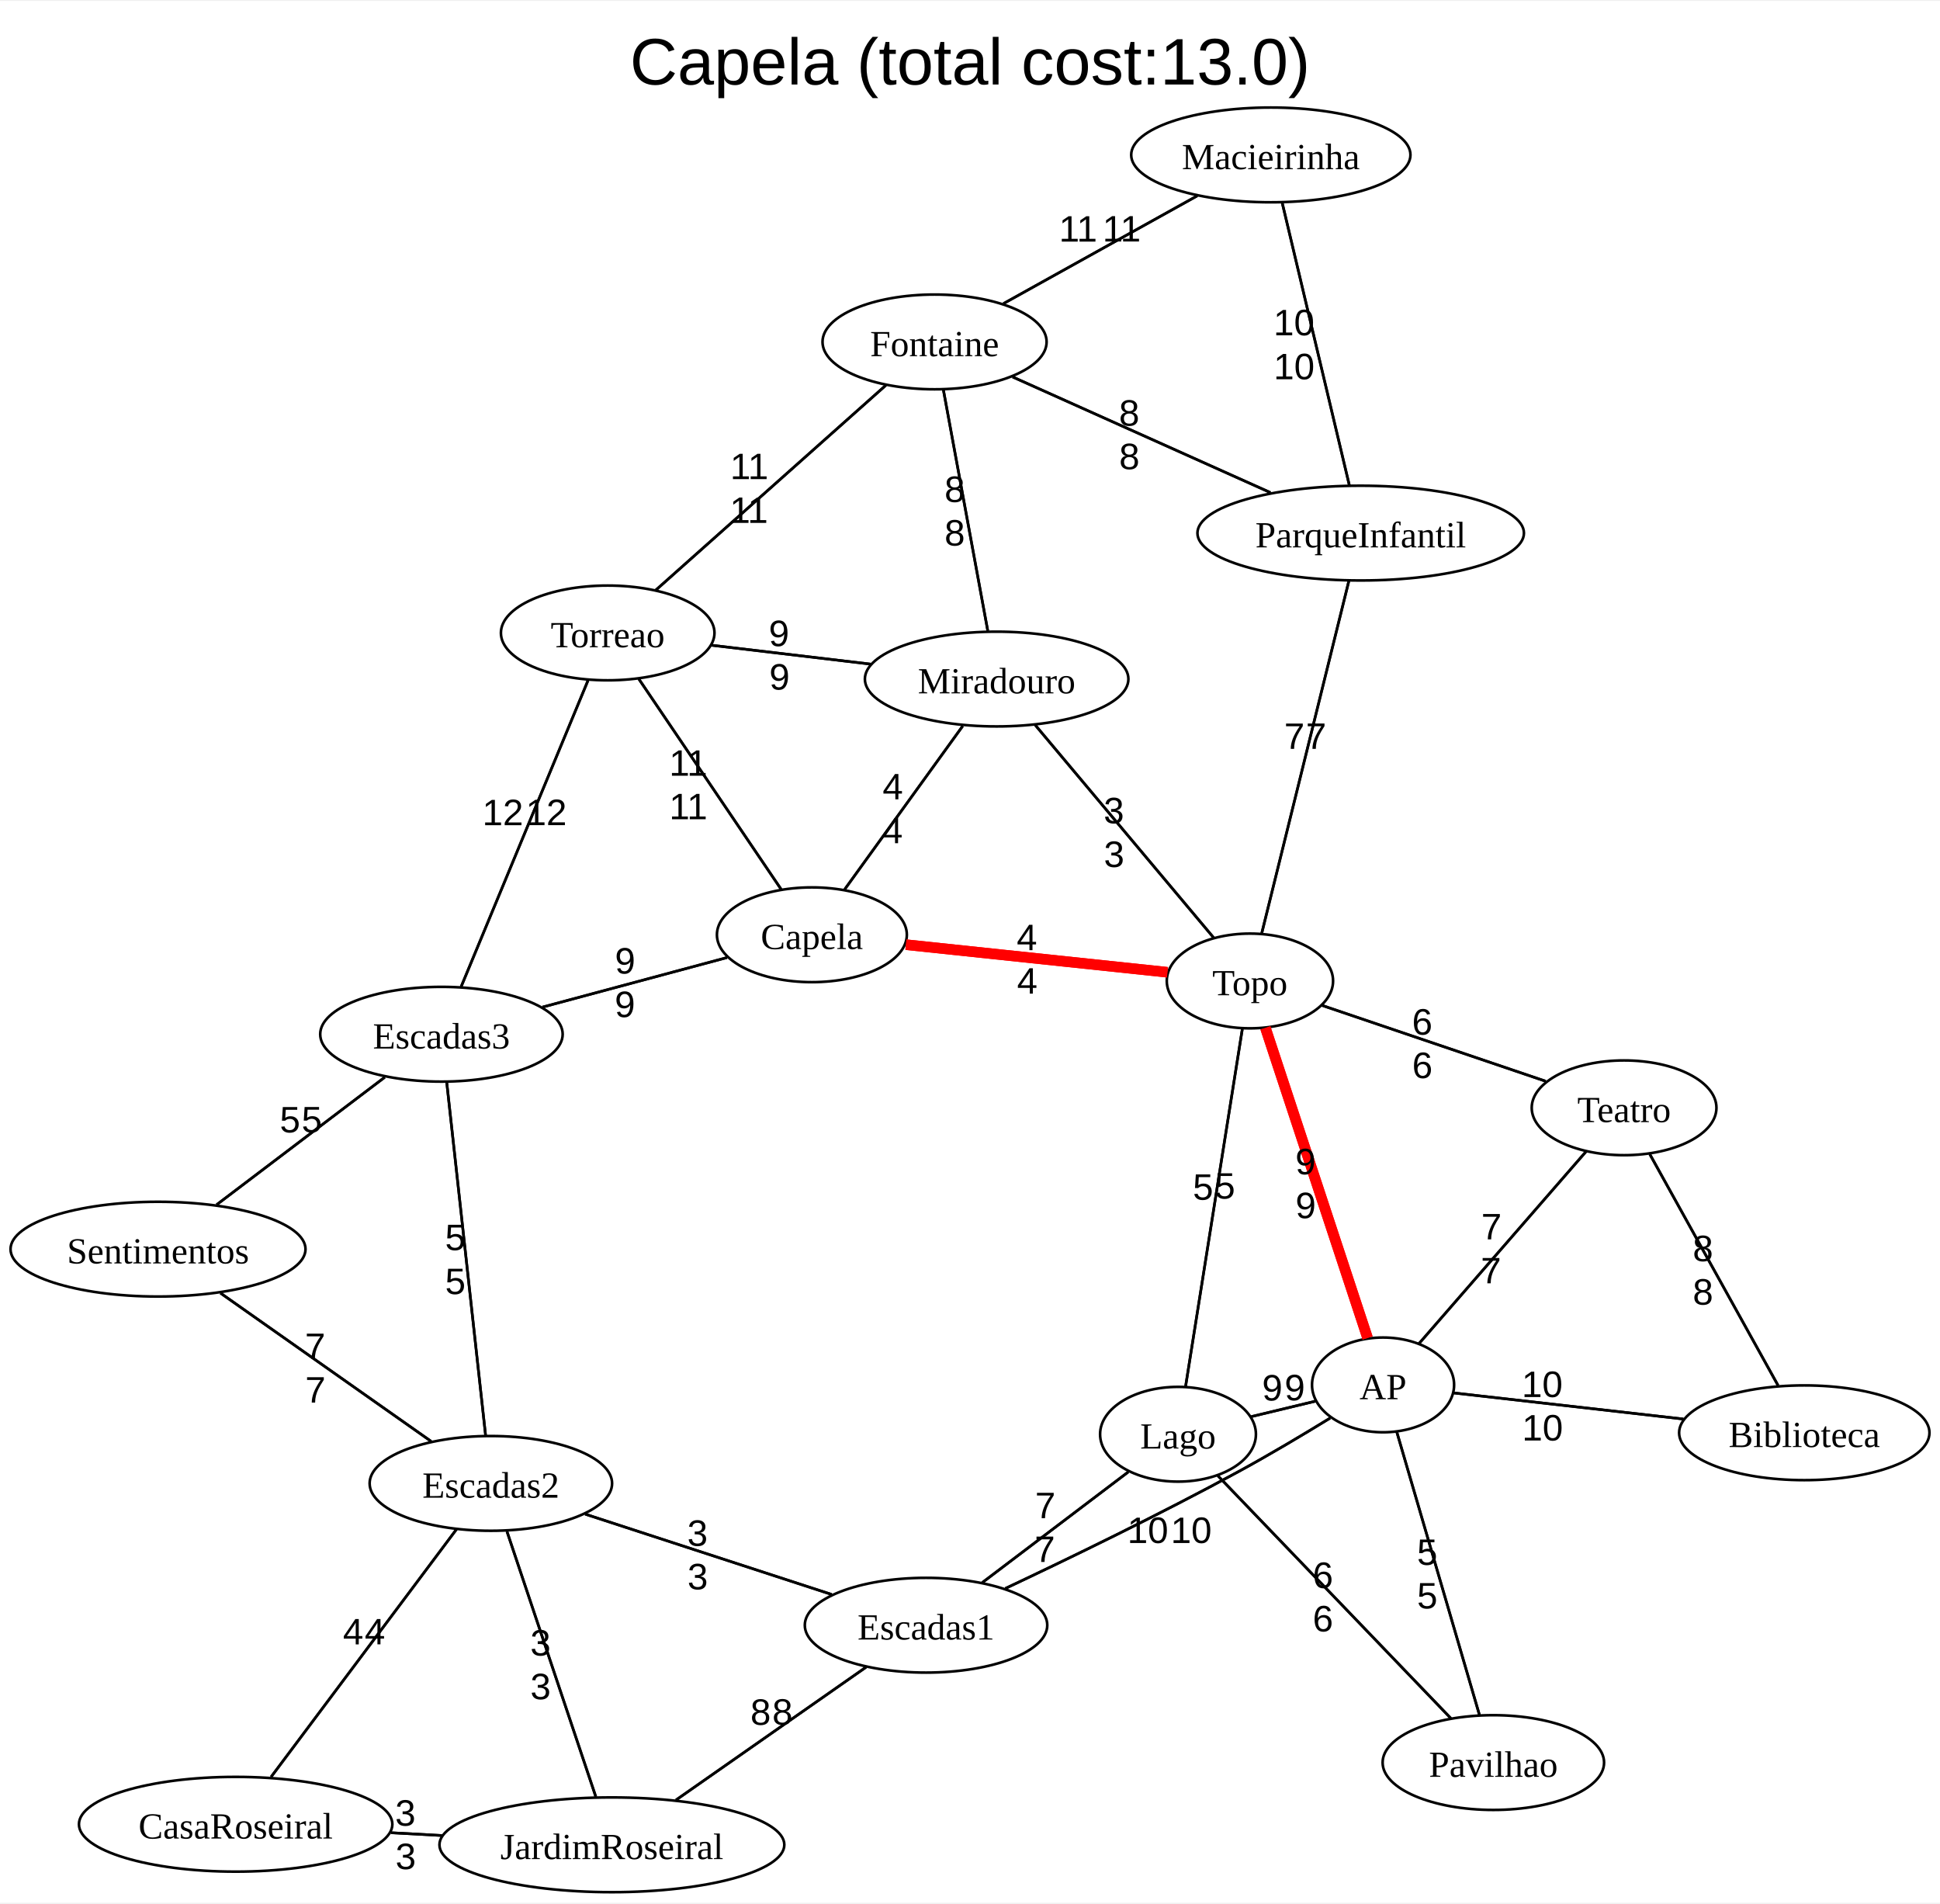
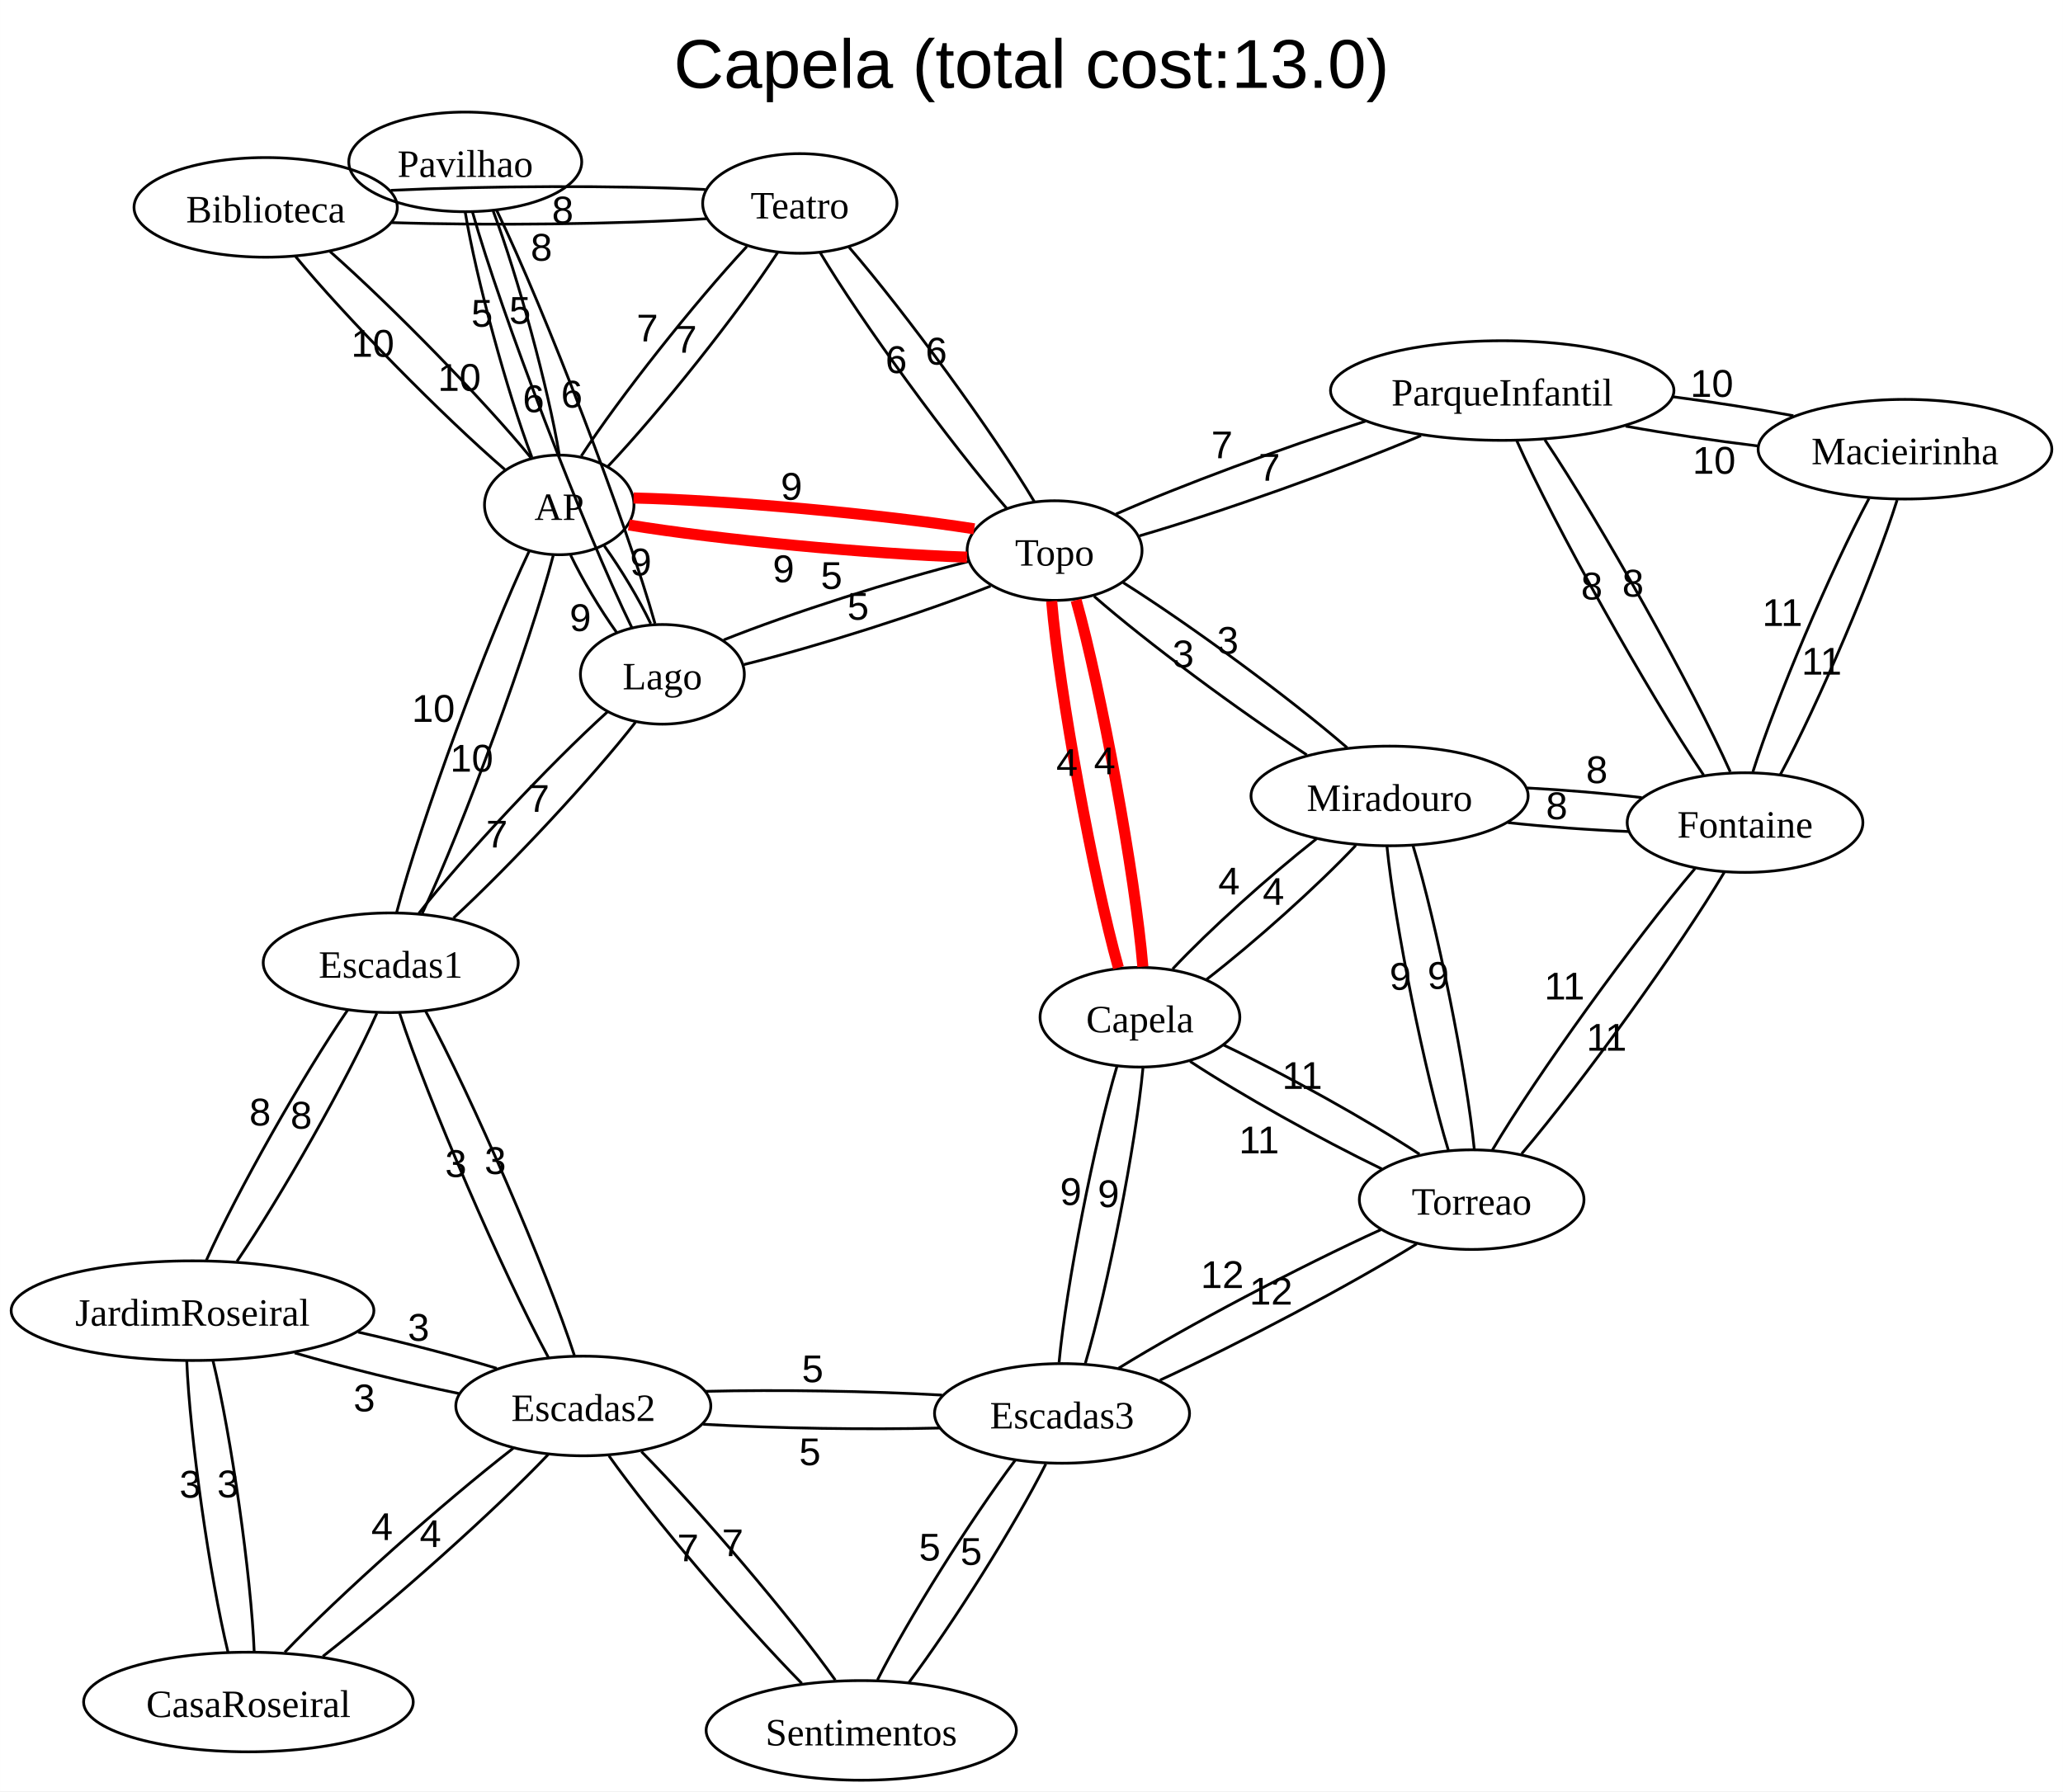
- <svg xmlns="http://www.w3.org/2000/svg" width="737pt" height="723pt" viewBox="0.00 0.00 737.21 722.51">
-   <g id="graph0" class="graph" transform="scale(1 1) rotate(0) translate(4 718.51)">
-     <polygon fill="white" stroke="none" points="-4,4 -4,-718.51 733.21,-718.51 733.21,4 -4,4" />
-     <text text-anchor="middle" x="364.61" y="-686.76" font-family="Arial" font-size="25.00">Capela (total cost:13.0)</text>
+ <svg xmlns="http://www.w3.org/2000/svg" width="745pt" height="647pt" viewBox="0.00 0.00 745.30 647.31">
+   <g id="graph0" class="graph" transform="scale(1 1) rotate(0) translate(4 643.31)">
+     <polygon fill="white" stroke="none" points="-4,4 -4,-643.31 741.3,-643.31 741.3,4 -4,4" />
+     <text text-anchor="middle" x="368.65" y="-611.56" font-family="Arial" font-size="25.00">Capela (total cost:13.0)</text>
    <g id="node1" class="node">
-       <ellipse fill="none" stroke="black" cx="513.07" cy="-516.33" rx="62.04" ry="18" />
-       <text text-anchor="middle" x="513.07" y="-510.91" font-family="Times New Roman,serif" font-size="14.00">ParqueInfantil</text>
+       <ellipse fill="none" stroke="black" cx="198.02" cy="-460.85" rx="27" ry="18" />
+       <text text-anchor="middle" x="198.02" y="-455.42" font-family="Times New Roman,serif" font-size="14.00">AP</text>
    </g>
    <g id="node2" class="node">
-       <ellipse fill="none" stroke="black" cx="478.92" cy="-660.01" rx="53.06" ry="18" />
-       <text text-anchor="middle" x="478.92" y="-654.59" font-family="Times New Roman,serif" font-size="14.00">Macieirinha</text>
+       <ellipse fill="none" stroke="black" cx="164.07" cy="-584.81" rx="42.08" ry="18" />
+       <text text-anchor="middle" x="164.07" y="-579.38" font-family="Times New Roman,serif" font-size="14.00">Pavilhao</text>
    </g>
    <g id="edge1" class="edge">
-       <path fill="none" stroke="black" d="M508.75,-534.53C502.18,-562.17 489.76,-614.41 483.21,-641.96" />
-       <text text-anchor="middle" x="487.72" y="-591.48" font-family="Arial" font-size="14.00">10</text>
+       <path fill="none" stroke="black" d="M188.13,-478.09C179.26,-501.36 168.02,-542.61 164.09,-566.45" />
+       <text text-anchor="middle" x="170.13" y="-525.26" font-family="Arial" font-size="14.00">5</text>
+     </g>
+     <g id="node5" class="node">
+       <ellipse fill="none" stroke="black" cx="235.29" cy="-399.63" rx="29.61" ry="18" />
+       <text text-anchor="middle" x="235.29" y="-394.2" font-family="Times New Roman,serif" font-size="14.00">Lago</text>
+     </g>
+     <g id="edge27" class="edge">
+       <path fill="none" stroke="black" d="M214.31,-446.04C220.4,-437.57 226.77,-426.92 231.08,-417.93" />
+       <text text-anchor="middle" x="227.49" y="-435.38" font-family="Arial" font-size="14.00">9</text>
+     </g>
+     <g id="node6" class="node">
+       <ellipse fill="none" stroke="black" cx="376.99" cy="-444.35" rx="31.6" ry="18" />
+       <text text-anchor="middle" x="376.99" y="-438.92" font-family="Times New Roman,serif" font-size="14.00">Topo</text>
+     </g>
+     <g id="edge19" class="edge">
+       <path fill="none" stroke="red" stroke-width="4" d="M224.88,-463.35C257.96,-462.63 313.93,-457.54 347.96,-452.21" />
+       <text text-anchor="middle" x="281.94" y="-462.71" font-family="Arial" font-size="14.00">9</text>
+     </g>
+     <g id="node8" class="node">
+       <ellipse fill="none" stroke="black" cx="137.14" cy="-295.41" rx="46.07" ry="18" />
+       <text text-anchor="middle" x="137.14" y="-289.99" font-family="Times New Roman,serif" font-size="14.00">Escadas1</text>
+     </g>
+     <g id="edge44" class="edge">
+       <path fill="none" stroke="black" d="M195.86,-442.6C187.51,-410.6 163.41,-344.88 148.51,-313.2" />
+       <text text-anchor="middle" x="166.39" y="-364.48" font-family="Arial" font-size="14.00">10</text>
+     </g>
+     <g id="node17" class="node">
+       <ellipse fill="none" stroke="black" cx="91.96" cy="-568.37" rx="47.57" ry="18" />
+       <text text-anchor="middle" x="91.96" y="-562.94" font-family="Times New Roman,serif" font-size="14.00">Biblioteca</text>
+     </g>
+     <g id="edge26" class="edge">
+       <path fill="none" stroke="black" d="M178.34,-473.66C156.01,-492.89 120.63,-528.86 102.78,-550.6" />
+       <text text-anchor="middle" x="130.63" y="-514.39" font-family="Arial" font-size="14.00">10</text>
+     </g>
+     <g id="node18" class="node">
+       <ellipse fill="none" stroke="black" cx="284.94" cy="-569.79" rx="35.1" ry="18" />
+       <text text-anchor="middle" x="284.94" y="-564.37" font-family="Times New Roman,serif" font-size="14.00">Teatro</text>
+     </g>
+     <g id="edge30" class="edge">
+       <path fill="none" stroke="black" d="M206,-478.53C219.65,-499.57 247.05,-534.16 265.8,-554.23" />
+       <text text-anchor="middle" x="229.86" y="-519.94" font-family="Arial" font-size="14.00">7</text>
+     </g>
+     <g id="edge40" class="edge">
+       <path fill="none" stroke="black" d="M174.16,-567.04C183.02,-543.62 194.15,-502.68 198.02,-479.04" />
+       <text text-anchor="middle" x="183.84" y="-526.32" font-family="Arial" font-size="14.00">5</text>
+     </g>
+     <g id="edge51" class="edge">
+       <path fill="none" stroke="black" d="M175.45,-567.23C192.52,-532.11 222.6,-453.68 232.62,-417.95" />
+       <text text-anchor="middle" x="202.55" y="-496.02" font-family="Arial" font-size="14.00">6</text>
+     </g>
+     <g id="node3" class="node">
+       <ellipse fill="none" stroke="black" cx="684.24" cy="-480.98" rx="53.06" ry="18" />
+       <text text-anchor="middle" x="684.24" y="-475.56" font-family="Times New Roman,serif" font-size="14.00">Macieirinha</text>
    </g>
    <g id="node4" class="node">
-       <ellipse fill="none" stroke="black" cx="351.14" cy="-588.96" rx="42.58" ry="18" />
-       <text text-anchor="middle" x="351.14" y="-583.54" font-family="Times New Roman,serif" font-size="14.00">Fontaine</text>
-     </g>
-     <g id="edge19" class="edge">
-       <path fill="none" stroke="black" d="M478.73,-531.74C449.67,-544.77 408.46,-563.25 380.81,-575.65" />
-       <text text-anchor="middle" x="425.11" y="-557.13" font-family="Arial" font-size="14.00">8</text>
+       <ellipse fill="none" stroke="black" cx="626.45" cy="-346.06" rx="42.58" ry="18" />
+       <text text-anchor="middle" x="626.45" y="-340.63" font-family="Times New Roman,serif" font-size="14.00">Fontaine</text>
+     </g>
+     <g id="edge2" class="edge">
+       <path fill="none" stroke="black" d="M681.39,-462.62C673.19,-436.49 652.96,-389.01 639.22,-363.43" />
+       <text text-anchor="middle" x="654.13" y="-399.52" font-family="Arial" font-size="14.00">11</text>
+     </g>
+     <g id="node12" class="node">
+       <ellipse fill="none" stroke="black" cx="538.72" cy="-502.18" rx="62.04" ry="18" />
+       <text text-anchor="middle" x="538.72" y="-496.76" font-family="Times New Roman,serif" font-size="14.00">ParqueInfantil</text>
+     </g>
+     <g id="edge64" class="edge">
+       <path fill="none" stroke="black" d="M631.18,-482.14C615.46,-484.04 598.42,-486.59 583.3,-489.31" />
+       <text text-anchor="middle" x="615.27" y="-472.12" font-family="Arial" font-size="14.00">10</text>
+     </g>
+     <g id="edge61" class="edge">
+       <path fill="none" stroke="black" d="M629.3,-364.42C637.45,-390.41 657.5,-437.51 671.24,-463.18" />
+       <text text-anchor="middle" x="639.93" y="-417.12" font-family="Arial" font-size="14.00">11</text>
    </g>
    <g id="node11" class="node">
-       <ellipse fill="none" stroke="black" cx="470.98" cy="-346.18" rx="31.6" ry="18" />
-       <text text-anchor="middle" x="470.98" y="-340.75" font-family="Times New Roman,serif" font-size="14.00">Topo</text>
+       <ellipse fill="none" stroke="black" cx="527.68" cy="-209.8" rx="40.58" ry="18" />
+       <text text-anchor="middle" x="527.68" y="-204.38" font-family="Times New Roman,serif" font-size="14.00">Torreao</text>
+     </g>
+     <g id="edge37" class="edge">
+       <path fill="none" stroke="black" d="M618.93,-328.07C603.21,-301.46 567.68,-252.2 545.76,-226.4" />
+       <text text-anchor="middle" x="576.42" y="-263.63" font-family="Arial" font-size="14.00">11</text>
+     </g>
+     <g id="edge13" class="edge">
+       <path fill="none" stroke="black" d="M611.47,-363.24C591.38,-393.03 557.37,-453.8 543.93,-484.16" />
+       <text text-anchor="middle" x="571.08" y="-426.69" font-family="Arial" font-size="14.00">8</text>
+     </g>
+     <g id="node14" class="node">
+       <ellipse fill="none" stroke="black" cx="498.02" cy="-355.68" rx="50.07" ry="18" />
+       <text text-anchor="middle" x="498.02" y="-350.26" font-family="Times New Roman,serif" font-size="14.00">Miradouro</text>
+     </g>
+     <g id="edge58" class="edge">
+       <path fill="none" stroke="black" d="M584.28,-342.83C570.33,-343.39 554.79,-344.53 540.8,-346.04" />
+       <text text-anchor="middle" x="558.43" y="-347.28" font-family="Arial" font-size="14.00">8</text>
+     </g>
+     <g id="edge18" class="edge">
+       <path fill="none" stroke="black" d="M218.77,-414.75C212.71,-423.22 206.4,-433.8 202.14,-442.71" />
+       <text text-anchor="middle" x="205.66" y="-415.27" font-family="Arial" font-size="14.00">9</text>
+     </g>
+     <g id="edge52" class="edge">
+       <path fill="none" stroke="black" d="M224.24,-416.54C207.21,-451.36 176.76,-530.7 166.71,-566.6" />
+       <text text-anchor="middle" x="188.73" y="-494.36" font-family="Arial" font-size="14.00">6</text>
+     </g>
+     <g id="edge3" class="edge">
+       <path fill="none" stroke="black" d="M257.44,-412.06C281.21,-421.59 319.1,-433.69 345.85,-440.39" />
+       <text text-anchor="middle" x="296.4" y="-430.49" font-family="Arial" font-size="14.00">5</text>
+     </g>
+     <g id="edge17" class="edge">
+       <path fill="none" stroke="black" d="M225.54,-382.29C210.21,-362.55 180.61,-330.8 159.82,-311.56" />
+       <text text-anchor="middle" x="190.6" y="-349.94" font-family="Arial" font-size="14.00">7</text>
+     </g>
+     <g id="edge59" class="edge">
+       <path fill="none" stroke="red" stroke-width="4" d="M345.33,-441.98C310.49,-443.09 255.18,-448.31 223.17,-453.61" />
+       <text text-anchor="middle" x="279.06" y="-432.92" font-family="Arial" font-size="14.00">9</text>
+     </g>
+     <g id="edge20" class="edge">
+       <path fill="none" stroke="black" d="M353.89,-431.53C329.56,-421.86 291.22,-409.68 264.74,-403.16" />
+       <text text-anchor="middle" x="306" y="-419.37" font-family="Arial" font-size="14.00">5</text>
+     </g>
+     <g id="node7" class="node">
+       <ellipse fill="none" stroke="black" cx="407.83" cy="-275.71" rx="36.09" ry="18" />
+       <text text-anchor="middle" x="407.83" y="-270.28" font-family="Times New Roman,serif" font-size="14.00">Capela</text>
+     </g>
+     <g id="edge60" class="edge">
+       <path fill="none" stroke="red" stroke-width="4" d="M384.77,-426.45C393.85,-394.17 406.18,-326.55 408.88,-293.99" />
+       <text text-anchor="middle" x="395.09" y="-363.53" font-family="Arial" font-size="14.00">4</text>
+     </g>
+     <g id="edge63" class="edge">
+       <path fill="none" stroke="black" d="M399.18,-457.55C422.28,-467.78 459.19,-481.41 489.25,-491.08" />
+       <text text-anchor="middle" x="437.48" y="-477.72" font-family="Arial" font-size="14.00">7</text>
+     </g>
+     <g id="edge46" class="edge">
+       <path fill="none" stroke="black" d="M401.77,-432.78C426.08,-417.47 462.26,-390.83 482.69,-373.11" />
+       <text text-anchor="middle" x="439.56" y="-407.05" font-family="Arial" font-size="14.00">3</text>
+     </g>
+     <g id="edge33" class="edge">
+       <path fill="none" stroke="black" d="M359.63,-459.67C339.33,-483.04 307.07,-527.2 292.34,-551.97" />
+       <text text-anchor="middle" x="319.77" y="-508.5" font-family="Arial" font-size="14.00">6</text>
+     </g>
+     <g id="edge4" class="edge">
+       <path fill="none" stroke="red" stroke-width="4" d="M400.05,-293.6C390.97,-325.88 378.64,-393.5 375.94,-426.06" />
+       <text text-anchor="middle" x="381.48" y="-362.93" font-family="Arial" font-size="14.00">4</text>
+     </g>
+     <g id="node10" class="node">
+       <ellipse fill="none" stroke="black" cx="379.68" cy="-132.55" rx="46.07" ry="18" />
+       <text text-anchor="middle" x="379.68" y="-127.12" font-family="Times New Roman,serif" font-size="14.00">Escadas3</text>
+     </g>
+     <g id="edge47" class="edge">
+       <path fill="none" stroke="black" d="M408.91,-257.26C406.34,-229.7 396.24,-178.09 388.11,-150.7" />
+       <text text-anchor="middle" x="396.47" y="-207.11" font-family="Arial" font-size="14.00">9</text>
+     </g>
+     <g id="edge23" class="edge">
+       <path fill="none" stroke="black" d="M438.11,-265.65C460.37,-255.05 489.87,-238.65 508.84,-226.22" />
+       <text text-anchor="middle" x="466.46" y="-249.82" font-family="Arial" font-size="14.00">11</text>
+     </g>
+     <g id="edge36" class="edge">
+       <path fill="none" stroke="black" d="M419.67,-293.18C432.87,-307.25 454.4,-326.65 471.6,-340.18" />
+       <text text-anchor="middle" x="440.01" y="-320.08" font-family="Arial" font-size="14.00">4</text>
+     </g>
+     <g id="edge39" class="edge">
+       <path fill="none" stroke="black" d="M139.3,-313.66C147.74,-346 172.26,-412.78 187.12,-444.05" />
+       <text text-anchor="middle" x="152.55" y="-382.46" font-family="Arial" font-size="14.00">10</text>
+     </g>
+     <g id="edge10" class="edge">
+       <path fill="none" stroke="black" d="M147.26,-313.22C163.4,-333.91 194.71,-367.31 215.39,-386.03" />
+       <text text-anchor="middle" x="175.5" y="-337.06" font-family="Arial" font-size="14.00">7</text>
+     </g>
+     <g id="node9" class="node">
+       <ellipse fill="none" stroke="black" cx="206.72" cy="-135.24" rx="46.07" ry="18" />
+       <text text-anchor="middle" x="206.72" y="-129.82" font-family="Times New Roman,serif" font-size="14.00">Escadas2</text>
+     </g>
+     <g id="edge5" class="edge">
+       <path fill="none" stroke="black" d="M149.74,-277.92C166.28,-247.32 193.46,-184.52 203.51,-153.44" />
+       <text text-anchor="middle" x="174.93" y="-219.06" font-family="Arial" font-size="14.00">3</text>
+     </g>
+     <g id="node16" class="node">
+       <ellipse fill="none" stroke="black" cx="65.53" cy="-169.68" rx="65.53" ry="18" />
+       <text text-anchor="middle" x="65.53" y="-164.25" font-family="Times New Roman,serif" font-size="14.00">JardimRoseiral</text>
+     </g>
+     <g id="edge42" class="edge">
+       <path fill="none" stroke="black" d="M132.13,-277.17C121.45,-253.15 97.8,-211.32 81.59,-187.51" />
+       <text text-anchor="middle" x="104.81" y="-235.46" font-family="Arial" font-size="14.00">8</text>
+     </g>
+     <g id="edge53" class="edge">
+       <path fill="none" stroke="black" d="M194.12,-152.74C177.58,-183.33 150.4,-246.13 140.35,-277.21" />
+       <text text-anchor="middle" x="160.68" y="-217.99" font-family="Arial" font-size="14.00">3</text>
+     </g>
+     <g id="edge15" class="edge">
+       <path fill="none" stroke="black" d="M250.91,-140.53C277.15,-141.17 310.28,-140.64 336.36,-139.17" />
+       <text text-anchor="middle" x="289.57" y="-143.84" font-family="Arial" font-size="14.00">5</text>
+     </g>
+     <g id="node13" class="node">
+       <ellipse fill="none" stroke="black" cx="85.73" cy="-28.26" rx="59.55" ry="18" />
+       <text text-anchor="middle" x="85.73" y="-22.83" font-family="Times New Roman,serif" font-size="14.00">CasaRoseiral</text>
+     </g>
+     <g id="edge9" class="edge">
+       <path fill="none" stroke="black" d="M194.04,-117.71C174.76,-97.43 137.99,-64.6 112.63,-44.76" />
+       <text text-anchor="middle" x="151.49" y="-84.27" font-family="Arial" font-size="14.00">4</text>
+     </g>
+     <g id="node15" class="node">
+       <ellipse fill="none" stroke="black" cx="307.14" cy="-18" rx="56.05" ry="18" />
+       <text text-anchor="middle" x="307.14" y="-12.57" font-family="Times New Roman,serif" font-size="14.00">Sentimentos</text>
+     </g>
+     <g id="edge43" class="edge">
+       <path fill="none" stroke="black" d="M227.72,-118.75C249.31,-96.92 281.71,-58.83 297.76,-36.19" />
+       <text text-anchor="middle" x="260.69" y="-80.98" font-family="Arial" font-size="14.00">7</text>
+     </g>
+     <g id="edge55" class="edge">
+       <path fill="none" stroke="black" d="M161.72,-139.75C142.6,-143.71 120.58,-149.15 102.44,-154.42" />
+       <text text-anchor="middle" x="127.59" y="-133.3" font-family="Arial" font-size="14.00">3</text>
+     </g>
+     <g id="edge6" class="edge">
+       <path fill="none" stroke="black" d="M378.61,-150.99C381.19,-178.71 391.39,-230.74 399.54,-258.01" />
+       <text text-anchor="middle" x="382.86" y="-207.87" font-family="Arial" font-size="14.00">9</text>
+     </g>
+     <g id="edge22" class="edge">
+       <path fill="none" stroke="black" d="M335.5,-127.27C309.26,-126.63 276.13,-127.15 250.04,-128.63" />
+       <text text-anchor="middle" x="288.59" y="-113.85" font-family="Arial" font-size="14.00">5</text>
+     </g>
+     <g id="edge21" class="edge">
+       <path fill="none" stroke="black" d="M400.15,-148.91C424.65,-164.06 465.88,-185.78 494.84,-198.94" />
+       <text text-anchor="middle" x="437.57" y="-177.87" font-family="Arial" font-size="14.00">12</text>
+     </g>
+     <g id="edge29" class="edge">
+       <path fill="none" stroke="black" d="M373.82,-114.28C362.9,-92.53 340.33,-56.61 324.34,-35.29" />
+       <text text-anchor="middle" x="346.86" y="-77.82" font-family="Arial" font-size="14.00">5</text>
    </g>
    <g id="edge32" class="edge">
-       <path fill="none" stroke="black" d="M508.57,-498.12C500.47,-465.37 483.53,-396.91 475.46,-364.26" />
-       <text text-anchor="middle" x="487.88" y="-434.35" font-family="Arial" font-size="14.00">7</text>
-     </g>
-     <g id="edge27" class="edge">
-       <path fill="none" stroke="black" d="M483.24,-641.82C489.81,-614.18 502.23,-561.93 508.78,-534.38" />
-       <text text-anchor="middle" x="487.77" y="-574.77" font-family="Arial" font-size="14.00">10</text>
-     </g>
-     <g id="edge44" class="edge">
-       <path fill="none" stroke="black" d="M450.88,-644.42C428.98,-632.25 398.79,-615.46 377.37,-603.55" />
-       <text text-anchor="middle" x="405.69" y="-627.08" font-family="Arial" font-size="14.00">11</text>
-     </g>
-     <g id="node3" class="node">
-       <ellipse fill="none" stroke="black" cx="226.93" cy="-478.4" rx="40.58" ry="18" />
-       <text text-anchor="middle" x="226.93" y="-472.97" font-family="Times New Roman,serif" font-size="14.00">Torreao</text>
-     </g>
-     <g id="edge2" class="edge">
-       <path fill="none" stroke="black" d="M245.25,-494.71C268.74,-515.61 309.21,-551.64 332.73,-572.58" />
-       <text text-anchor="middle" x="280.73" y="-536.83" font-family="Arial" font-size="14.00">11</text>
-     </g>
-     <g id="node6" class="node">
-       <ellipse fill="none" stroke="black" cx="163.75" cy="-325.94" rx="46.07" ry="18" />
-       <text text-anchor="middle" x="163.75" y="-320.51" font-family="Times New Roman,serif" font-size="14.00">Escadas3</text>
+       <path fill="none" stroke="black" d="M535.2,-227.79C550.92,-254.4 586.45,-303.67 608.38,-329.46" />
+       <text text-anchor="middle" x="561.21" y="-282.13" font-family="Arial" font-size="14.00">11</text>
+     </g>
+     <g id="edge7" class="edge">
+       <path fill="none" stroke="black" d="M495.2,-220.91C472.95,-231.66 444.29,-247.68 425.95,-259.76" />
+       <text text-anchor="middle" x="450.86" y="-226.54" font-family="Arial" font-size="14.00">11</text>
+     </g>
+     <g id="edge31" class="edge">
+       <path fill="none" stroke="black" d="M507.83,-193.82C484.12,-179.09 444.1,-157.93 415.07,-144.57" />
+       <text text-anchor="middle" x="455.19" y="-171.88" font-family="Arial" font-size="14.00">12</text>
+     </g>
+     <g id="edge25" class="edge">
+       <path fill="none" stroke="black" d="M519.26,-227.64C510.75,-255.56 499.88,-309.27 497.08,-337.44" />
+       <text text-anchor="middle" x="501.9" y="-285.64" font-family="Arial" font-size="14.00">9</text>
+     </g>
+     <g id="edge28" class="edge">
+       <path fill="none" stroke="black" d="M600.55,-499.91C615.22,-497.98 630.5,-495.58 643.92,-493.07" />
+       <text text-anchor="middle" x="614.45" y="-499.91" font-family="Arial" font-size="14.00">10</text>
+     </g>
+     <g id="edge8" class="edge">
+       <path fill="none" stroke="black" d="M554.11,-484.39C574.18,-454.5 607.66,-394.66 621.1,-364.4" />
+       <text text-anchor="middle" x="585.97" y="-427.73" font-family="Arial" font-size="14.00">8</text>
+     </g>
+     <g id="edge50" class="edge">
+       <path fill="none" stroke="black" d="M509.38,-485.89C480.6,-473.72 436.93,-458.16 407.69,-449.68" />
+       <text text-anchor="middle" x="454.58" y="-469.6" font-family="Arial" font-size="14.00">7</text>
+     </g>
+     <g id="edge35" class="edge">
+       <path fill="none" stroke="black" d="M98.87,-46.27C118.69,-67.02 156.22,-100.45 181.42,-119.98" />
+       <text text-anchor="middle" x="134" y="-86.79" font-family="Arial" font-size="14.00">4</text>
+     </g>
+     <g id="edge38" class="edge">
+       <path fill="none" stroke="black" d="M78.33,-46.36C71.74,-73.48 64.52,-124.34 63.45,-151.5" />
+       <text text-anchor="middle" x="64.7" y="-102.12" font-family="Arial" font-size="14.00">3</text>
+     </g>
+     <g id="edge11" class="edge">
+       <path fill="none" stroke="black" d="M547.8,-358.56C561.55,-357.84 576.23,-356.61 589.13,-355.09" />
+       <text text-anchor="middle" x="572.91" y="-360.32" font-family="Arial" font-size="14.00">8</text>
+     </g>
+     <g id="edge34" class="edge">
+       <path fill="none" stroke="black" d="M468.09,-370.54C443.61,-386.45 410.13,-411.31 391.27,-427.83" />
+       <text text-anchor="middle" x="423.45" y="-402.16" font-family="Arial" font-size="14.00">3</text>
+     </g>
+     <g id="edge16" class="edge">
+       <path fill="none" stroke="black" d="M485.81,-337.81C471.96,-323.13 449.31,-302.82 431.92,-289.39" />
+       <text text-anchor="middle" x="456.07" y="-316.33" font-family="Arial" font-size="14.00">4</text>
+     </g>
+     <g id="edge56" class="edge">
+       <path fill="none" stroke="black" d="M506.54,-337.55C515.04,-309.53 525.86,-256.01 528.63,-227.97" />
+       <text text-anchor="middle" x="515.61" y="-285.97" font-family="Arial" font-size="14.00">9</text>
+     </g>
+     <g id="edge12" class="edge">
+       <path fill="none" stroke="black" d="M285.65,-35C264.01,-56.95 231.88,-94.76 215.99,-117.21" />
+       <text text-anchor="middle" x="244.54" y="-79.12" font-family="Arial" font-size="14.00">7</text>
+     </g>
+     <g id="edge24" class="edge">
+       <path fill="none" stroke="black" d="M313.01,-36.26C323.99,-58.15 346.76,-94.37 362.77,-115.64" />
+       <text text-anchor="middle" x="331.88" y="-79.38" font-family="Arial" font-size="14.00">5</text>
+     </g>
+     <g id="edge49" class="edge">
+       <path fill="none" stroke="black" d="M70.54,-187.92C81.35,-212.22 105.42,-254.74 121.64,-278.41" />
+       <text text-anchor="middle" x="89.94" y="-236.6" font-family="Arial" font-size="14.00">8</text>
+     </g>
+     <g id="edge62" class="edge">
+       <path fill="none" stroke="black" d="M125.35,-161.94C142.58,-158.01 160.69,-153.3 175.44,-148.84" />
+       <text text-anchor="middle" x="147.2" y="-158.79" font-family="Arial" font-size="14.00">3</text>
+     </g>
+     <g id="edge14" class="edge">
+       <path fill="none" stroke="black" d="M72.93,-151.57C79.52,-124.45 86.74,-73.59 87.81,-46.43" />
+       <text text-anchor="middle" x="78.32" y="-102.22" font-family="Arial" font-size="14.00">3</text>
+     </g>
+     <g id="edge54" class="edge">
+       <path fill="none" stroke="black" d="M115.23,-552.41C137.86,-532.39 171,-498.48 187.76,-477.94" />
+       <text text-anchor="middle" x="161.94" y="-502.07" font-family="Arial" font-size="14.00">10</text>
+     </g>
+     <g id="edge48" class="edge">
+       <path fill="none" stroke="black" d="M137.16,-574.52C171.91,-576.17 219.17,-576.35 250.8,-574.83" />
+       <text text-anchor="middle" x="199.27" y="-562.56" font-family="Arial" font-size="14.00">8</text>
    </g>
    <g id="edge57" class="edge">
-       <path fill="none" stroke="black" d="M219.43,-460.31C207.27,-430.97 183.39,-373.33 171.24,-344" />
-       <text text-anchor="middle" x="187.08" y="-405.35" font-family="Arial" font-size="14.00">12</text>
-     </g>
-     <g id="node10" class="node">
-       <ellipse fill="none" stroke="black" cx="304.52" cy="-363.73" rx="36.09" ry="18" />
-       <text text-anchor="middle" x="304.52" y="-358.31" font-family="Times New Roman,serif" font-size="14.00">Capela</text>
-     </g>
-     <g id="edge61" class="edge">
-       <path fill="none" stroke="black" d="M238.71,-460.98C253.38,-439.3 278.28,-402.51 292.88,-380.93" />
-       <text text-anchor="middle" x="257.57" y="-407.62" font-family="Arial" font-size="14.00">11</text>
-     </g>
-     <g id="node17" class="node">
-       <ellipse fill="none" stroke="black" cx="374.73" cy="-460.88" rx="50.07" ry="18" />
-       <text text-anchor="middle" x="374.73" y="-455.45" font-family="Times New Roman,serif" font-size="14.00">Miradouro</text>
-     </g>
-     <g id="edge13" class="edge">
-       <path fill="none" stroke="black" d="M266.54,-473.7C285.09,-471.5 307.35,-468.86 326.85,-466.55" />
-       <text text-anchor="middle" x="292.21" y="-456.87" font-family="Arial" font-size="14.00">9</text>
-     </g>
-     <g id="edge42" class="edge">
-       <path fill="none" stroke="black" d="M380.84,-575.64C408.5,-563.23 449.74,-544.74 478.79,-531.71" />
-       <text text-anchor="middle" x="425.17" y="-540.61" font-family="Arial" font-size="14.00">8</text>
-     </g>
-     <g id="edge51" class="edge">
-       <path fill="none" stroke="black" d="M377.3,-603.51C398.77,-615.45 429.09,-632.31 451.02,-644.5" />
-       <text text-anchor="middle" x="422.24" y="-627.11" font-family="Arial" font-size="14.00">11</text>
-     </g>
-     <g id="edge58" class="edge">
-       <path fill="none" stroke="black" d="M332.54,-572.41C308.99,-551.44 268.66,-515.55 245.24,-494.7" />
-       <text text-anchor="middle" x="280.59" y="-520.21" font-family="Arial" font-size="14.00">11</text>
-     </g>
-     <g id="edge35" class="edge">
-       <path fill="none" stroke="black" d="M354.52,-570.61C359,-546.26 366.87,-503.53 371.36,-479.19" />
-       <text text-anchor="middle" x="358.81" y="-511.59" font-family="Arial" font-size="14.00">8</text>
-     </g>
-     <g id="node5" class="node">
-       <ellipse fill="none" stroke="black" cx="182.53" cy="-155.3" rx="46.07" ry="18" />
-       <text text-anchor="middle" x="182.53" y="-149.88" font-family="Times New Roman,serif" font-size="14.00">Escadas2</text>
-     </g>
-     <g id="edge3" class="edge">
-       <path fill="none" stroke="black" d="M180.52,-173.56C176.92,-206.32 169.39,-274.7 165.77,-307.55" />
-       <text text-anchor="middle" x="169.03" y="-227.22" font-family="Arial" font-size="14.00">5</text>
-     </g>
-     <g id="node9" class="node">
-       <ellipse fill="none" stroke="black" cx="85.55" cy="-25.8" rx="59.55" ry="18" />
-       <text text-anchor="middle" x="85.55" y="-20.38" font-family="Times New Roman,serif" font-size="14.00">CasaRoseiral</text>
-     </g>
-     <g id="edge6" class="edge">
-       <path fill="none" stroke="black" d="M169.45,-137.84C151.05,-113.26 117.67,-68.7 99.04,-43.82" />
-       <text text-anchor="middle" x="130.21" y="-94.14" font-family="Arial" font-size="14.00">4</text>
-     </g>
-     <g id="node12" class="node">
-       <ellipse fill="none" stroke="black" cx="347.9" cy="-101.42" rx="46.07" ry="18" />
-       <text text-anchor="middle" x="347.9" y="-95.99" font-family="Times New Roman,serif" font-size="14.00">Escadas1</text>
-     </g>
-     <g id="edge29" class="edge">
-       <path fill="none" stroke="black" d="M218.42,-143.61C246.15,-134.57 284.37,-122.12 312.09,-113.09" />
-       <text text-anchor="middle" x="261.13" y="-115.05" font-family="Arial" font-size="14.00">3</text>
-     </g>
-     <g id="node13" class="node">
-       <ellipse fill="none" stroke="black" cx="228.52" cy="-18" rx="65.53" ry="18" />
-       <text text-anchor="middle" x="228.52" y="-12.57" font-family="Times New Roman,serif" font-size="14.00">JardimRoseiral</text>
-     </g>
-     <g id="edge21" class="edge">
-       <path fill="none" stroke="black" d="M188.64,-137.07C197.44,-110.81 213.58,-62.61 222.39,-36.31" />
-       <text text-anchor="middle" x="201.39" y="-89.9" font-family="Arial" font-size="14.00">3</text>
-     </g>
-     <g id="node18" class="node">
-       <ellipse fill="none" stroke="black" cx="56.05" cy="-244.29" rx="56.05" ry="18" />
-       <text text-anchor="middle" x="56.05" y="-238.87" font-family="Times New Roman,serif" font-size="14.00">Sentimentos</text>
-     </g>
-     <g id="edge16" class="edge">
-       <path fill="none" stroke="black" d="M159.92,-171.21C137.33,-187.11 102.73,-211.45 79.76,-227.62" />
-       <text text-anchor="middle" x="115.86" y="-186.01" font-family="Arial" font-size="14.00">7</text>
-     </g>
-     <g id="edge4" class="edge">
-       <path fill="none" stroke="black" d="M171.25,-344.03C183.4,-373.37 207.29,-431 219.44,-460.33" />
-       <text text-anchor="middle" x="203.6" y="-405.38" font-family="Arial" font-size="14.00">12</text>
-     </g>
-     <g id="edge23" class="edge">
-       <path fill="none" stroke="black" d="M165.76,-307.68C169.37,-274.92 176.89,-206.54 180.51,-173.69" />
-       <text text-anchor="middle" x="169.01" y="-243.92" font-family="Arial" font-size="14.00">5</text>
-     </g>
-     <g id="edge54" class="edge">
-       <path fill="none" stroke="black" d="M202.22,-336.26C224.2,-342.17 251.44,-349.48 272.29,-355.08" />
-       <text text-anchor="middle" x="233.55" y="-348.99" font-family="Arial" font-size="14.00">9</text>
-     </g>
-     <g id="edge39" class="edge">
-       <path fill="none" stroke="black" d="M142.22,-309.61C123.68,-295.56 97.03,-275.36 78.29,-261.15" />
-       <text text-anchor="middle" x="106.2" y="-288.64" font-family="Arial" font-size="14.00">5</text>
-     </g>
-     <g id="node7" class="node">
-       <ellipse fill="none" stroke="black" cx="563.48" cy="-49.24" rx="42.08" ry="18" />
-       <text text-anchor="middle" x="563.48" y="-43.82" font-family="Times New Roman,serif" font-size="14.00">Pavilhao</text>
-     </g>
-     <g id="node8" class="node">
-       <ellipse fill="none" stroke="black" cx="443.65" cy="-173.97" rx="29.61" ry="18" />
-       <text text-anchor="middle" x="443.65" y="-168.54" font-family="Times New Roman,serif" font-size="14.00">Lago</text>
-     </g>
-     <g id="edge5" class="edge">
-       <path fill="none" stroke="black" d="M547.32,-66.06C524.06,-90.27 481.47,-134.6 458.8,-158.2" />
-       <text text-anchor="middle" x="498.72" y="-99.06" font-family="Arial" font-size="14.00">6</text>
-     </g>
-     <g id="node16" class="node">
-       <ellipse fill="none" stroke="black" cx="521.57" cy="-192.72" rx="27" ry="18" />
-       <text text-anchor="middle" x="521.57" y="-187.29" font-family="Times New Roman,serif" font-size="14.00">AP</text>
-     </g>
-     <g id="edge36" class="edge">
-       <path fill="none" stroke="black" d="M558.17,-67.41C550.11,-95.01 534.87,-147.18 526.83,-174.69" />
-       <text text-anchor="middle" x="538.37" y="-107.79" font-family="Arial" font-size="14.00">5</text>
-     </g>
-     <g id="edge37" class="edge">
-       <path fill="none" stroke="black" d="M458.82,-158.17C481.49,-134.57 524.02,-90.31 547.28,-66.1" />
-       <text text-anchor="middle" x="498.71" y="-115.56" font-family="Arial" font-size="14.00">6</text>
-     </g>
-     <g id="edge9" class="edge">
-       <path fill="none" stroke="black" d="M446.52,-192.07C451.76,-225.06 462.8,-294.61 468.07,-327.8" />
-       <text text-anchor="middle" x="453.16" y="-263.06" font-family="Arial" font-size="14.00">5</text>
-     </g>
-     <g id="edge15" class="edge">
-       <path fill="none" stroke="black" d="M424.73,-159.64C408.82,-147.58 386.07,-130.34 369.45,-117.75" />
-       <text text-anchor="middle" x="393.23" y="-142.09" font-family="Arial" font-size="14.00">7</text>
-     </g>
-     <g id="edge40" class="edge">
-       <path fill="none" stroke="black" d="M471.34,-180.63C479.3,-182.55 487.95,-184.63 495.79,-186.52" />
-       <text text-anchor="middle" x="479.48" y="-186.79" font-family="Arial" font-size="14.00">9</text>
-     </g>
-     <g id="edge7" class="edge">
-       <path fill="none" stroke="black" d="M99.03,-43.81C117.67,-68.69 151.07,-113.29 169.47,-137.86" />
-       <text text-anchor="middle" x="138.46" y="-94.15" font-family="Arial" font-size="14.00">4</text>
-     </g>
-     <g id="edge25" class="edge">
-       <path fill="none" stroke="black" d="M144.53,-22.58C150.99,-22.23 157.59,-21.87 164.11,-21.51" />
-       <text text-anchor="middle" x="150.17" y="-8.75" font-family="Arial" font-size="14.00">3</text>
-     </g>
-     <g id="edge8" class="edge">
-       <path fill="none" stroke="black" d="M292.74,-381.15C278.15,-402.7 253.46,-439.19 238.82,-460.82" />
-       <text text-anchor="middle" x="257.55" y="-424.15" font-family="Arial" font-size="14.00">11</text>
-     </g>
-     <g id="edge64" class="edge">
-       <path fill="none" stroke="black" d="M272.23,-355.06C251.36,-349.46 224.11,-342.14 202.15,-336.25" />
-       <text text-anchor="middle" x="233.48" y="-332.46" font-family="Arial" font-size="14.00">9</text>
-     </g>
-     <g id="edge49" class="edge">
-       <path fill="none" stroke="red" stroke-width="4" d="M340.23,-359.97C369.75,-356.85 411.26,-352.48 439.54,-349.49" />
-       <text text-anchor="middle" x="386.23" y="-357.88" font-family="Arial" font-size="14.00">4</text>
-     </g>
-     <g id="edge28" class="edge">
-       <path fill="none" stroke="black" d="M317.07,-381.1C329.69,-398.56 349.06,-425.36 361.81,-443" />
-       <text text-anchor="middle" x="335.27" y="-415.18" font-family="Arial" font-size="14.00">4</text>
+       <path fill="none" stroke="black" d="M276.96,-552.11C262.9,-530.44 234.26,-494.41 215.5,-474.65" />
+       <text text-anchor="middle" x="243.87" y="-515.86" font-family="Arial" font-size="14.00">7</text>
+     </g>
+     <g id="edge41" class="edge">
+       <path fill="none" stroke="black" d="M302.74,-553.96C323.1,-530.41 355.1,-486.57 369.68,-462.02" />
+       <text text-anchor="middle" x="334.25" y="-511.57" font-family="Arial" font-size="14.00">6</text>
    </g>
    <g id="edge45" class="edge">
-       <path fill="none" stroke="black" d="M475.49,-364.39C483.57,-397.05 500.43,-465.24 508.54,-498" />
-       <text text-anchor="middle" x="496.13" y="-434.36" font-family="Arial" font-size="14.00">7</text>
-     </g>
-     <g id="edge26" class="edge">
-       <path fill="none" stroke="black" d="M468.11,-328.07C462.87,-295.09 451.83,-225.54 446.56,-192.35" />
-       <text text-anchor="middle" x="461.47" y="-263.49" font-family="Arial" font-size="14.00">5</text>
-     </g>
-     <g id="edge43" class="edge">
-       <path fill="none" stroke="red" stroke-width="4" d="M439.67,-349.48C411.42,-352.46 369.88,-356.84 340.32,-359.96" />
-       <text text-anchor="middle" x="386.36" y="-341.37" font-family="Arial" font-size="14.00">4</text>
-     </g>
-     <g id="node14" class="node">
-       <ellipse fill="none" stroke="black" cx="613.16" cy="-297.99" rx="35.1" ry="18" />
-       <text text-anchor="middle" x="613.16" y="-292.56" font-family="Times New Roman,serif" font-size="14.00">Teatro</text>
-     </g>
-     <g id="edge48" class="edge">
-       <path fill="none" stroke="black" d="M498.4,-336.89C522.77,-328.63 558.31,-316.58 583.38,-308.08" />
-       <text text-anchor="middle" x="536.5" y="-309.27" font-family="Arial" font-size="14.00">6</text>
-     </g>
-     <g id="edge53" class="edge">
-       <path fill="none" stroke="red" stroke-width="4" d="M476.89,-328.27C486.63,-298.7 505.98,-240 515.7,-210.51" />
-       <text text-anchor="middle" x="492.18" y="-256.06" font-family="Arial" font-size="14.00">9</text>
-     </g>
-     <g id="edge56" class="edge">
-       <path fill="none" stroke="black" d="M457.19,-362.61C439.21,-384.04 407.87,-421.38 389.44,-443.34" />
-       <text text-anchor="middle" x="419.36" y="-389.48" font-family="Arial" font-size="14.00">3</text>
-     </g>
-     <g id="edge41" class="edge">
-       <path fill="none" stroke="black" d="M312.02,-113.11C284.28,-122.15 246.07,-134.6 218.35,-143.63" />
-       <text text-anchor="middle" x="261.05" y="-131.57" font-family="Arial" font-size="14.00">3</text>
-     </g>
-     <g id="edge24" class="edge">
-       <path fill="none" stroke="black" d="M369.15,-117.52C385.79,-130.13 408.72,-147.5 424.73,-159.63" />
-       <text text-anchor="middle" x="393.05" y="-125.45" font-family="Arial" font-size="14.00">7</text>
-     </g>
-     <g id="edge10" class="edge">
-       <path fill="none" stroke="black" d="M325.17,-85.53C304.47,-71.07 273.99,-49.77 252.82,-34.97" />
-       <text text-anchor="middle" x="285.04" y="-63.58" font-family="Arial" font-size="14.00">8</text>
-     </g>
-     <g id="edge22" class="edge">
-       <path fill="none" stroke="black" d="M378.03,-115.38C402.26,-126.8 437.02,-143.66 466.69,-159.81 478.4,-166.18 491.19,-173.81 501.47,-180.12" />
-       <text text-anchor="middle" x="432.18" y="-132.66" font-family="Arial" font-size="14.00">10</text>
-     </g>
-     <g id="edge17" class="edge">
-       <path fill="none" stroke="black" d="M222.42,-36.23C213.62,-62.49 197.48,-110.69 188.67,-136.99" />
-       <text text-anchor="middle" x="201.42" y="-73.3" font-family="Arial" font-size="14.00">3</text>
-     </g>
-     <g id="edge33" class="edge">
-       <path fill="none" stroke="black" d="M163.73,-21.54C157.38,-21.88 150.95,-22.23 144.66,-22.58" />
-       <text text-anchor="middle" x="150.05" y="-25.26" font-family="Arial" font-size="14.00">3</text>
-     </g>
-     <g id="edge52" class="edge">
-       <path fill="none" stroke="black" d="M252.97,-35.08C274.12,-49.86 304.46,-71.06 325.11,-85.49" />
-       <text text-anchor="middle" x="293.35" y="-63.62" font-family="Arial" font-size="14.00">8</text>
-     </g>
-     <g id="edge55" class="edge">
-       <path fill="none" stroke="black" d="M583.35,-308.09C558.28,-316.59 522.71,-328.65 498.34,-336.9" />
-       <text text-anchor="middle" x="536.45" y="-325.79" font-family="Arial" font-size="14.00">6</text>
-     </g>
-     <g id="node15" class="node">
-       <ellipse fill="none" stroke="black" cx="681.64" cy="-174.53" rx="47.57" ry="18" />
-       <text text-anchor="middle" x="681.64" y="-169.11" font-family="Times New Roman,serif" font-size="14.00">Biblioteca</text>
-     </g>
-     <g id="edge11" class="edge">
-       <path fill="none" stroke="black" d="M622.97,-280.3C635.92,-256.96 658.58,-216.11 671.63,-192.59" />
-       <text text-anchor="middle" x="643.14" y="-223.21" font-family="Arial" font-size="14.00">8</text>
-     </g>
-     <g id="edge50" class="edge">
-       <path fill="none" stroke="black" d="M598.85,-281.54C581.44,-261.53 552.27,-228 535.18,-208.36" />
-       <text text-anchor="middle" x="562.77" y="-248.01" font-family="Arial" font-size="14.00">7</text>
-     </g>
-     <g id="edge60" class="edge">
-       <path fill="none" stroke="black" d="M671.68,-192.48C658.63,-216.02 635.86,-257.06 622.91,-280.41" />
-       <text text-anchor="middle" x="643.13" y="-239.72" font-family="Arial" font-size="14.00">8</text>
-     </g>
-     <g id="edge63" class="edge">
-       <path fill="none" stroke="black" d="M635.77,-179.74C607.5,-182.96 572.23,-186.96 548.42,-189.67" />
-       <text text-anchor="middle" x="582.17" y="-171.6" font-family="Arial" font-size="14.00">10</text>
-     </g>
-     <g id="edge30" class="edge">
-       <path fill="none" stroke="black" d="M526.79,-174.84C534.82,-147.34 550.12,-94.98 558.19,-67.35" />
-       <text text-anchor="middle" x="538.35" y="-124.34" font-family="Arial" font-size="14.00">5</text>
-     </g>
-     <g id="edge38" class="edge">
-       <path fill="none" stroke="black" d="M496.05,-186.58C488.24,-184.7 479.61,-182.62 471.64,-180.71" />
-       <text text-anchor="middle" x="488.03" y="-186.86" font-family="Arial" font-size="14.00">9</text>
-     </g>
-     <g id="edge14" class="edge">
-       <path fill="none" stroke="red" stroke-width="4" d="M515.67,-210.62C505.92,-240.19 486.57,-298.89 476.85,-328.39" />
-       <text text-anchor="middle" x="492.12" y="-272.73" font-family="Arial" font-size="14.00">9</text>
-     </g>
-     <g id="edge18" class="edge">
-       <path fill="none" stroke="black" d="M501.47,-180.12C491.19,-173.81 478.4,-166.18 466.69,-159.81 437.02,-143.66 402.26,-126.8 378.03,-115.38" />
-       <text text-anchor="middle" x="448.68" y="-132.66" font-family="Arial" font-size="14.00">10</text>
-     </g>
-     <g id="edge12" class="edge">
-       <path fill="none" stroke="black" d="M535.08,-208.25C552.1,-227.81 581.22,-261.28 598.68,-281.35" />
-       <text text-anchor="middle" x="562.59" y="-231.31" font-family="Arial" font-size="14.00">7</text>
-     </g>
-     <g id="edge31" class="edge">
-       <path fill="none" stroke="black" d="M548.36,-189.67C572.12,-186.97 607.35,-182.97 635.62,-179.76" />
-       <text text-anchor="middle" x="582.05" y="-188.11" font-family="Arial" font-size="14.00">10</text>
-     </g>
-     <g id="edge20" class="edge">
-       <path fill="none" stroke="black" d="M326.74,-466.56C307.19,-468.88 284.86,-471.53 266.29,-473.73" />
-       <text text-anchor="middle" x="292.02" y="-473.39" font-family="Arial" font-size="14.00">9</text>
-     </g>
-     <g id="edge46" class="edge">
-       <path fill="none" stroke="black" d="M371.35,-479.23C366.86,-503.58 358.99,-546.31 354.51,-570.64" />
-       <text text-anchor="middle" x="358.8" y="-528.14" font-family="Arial" font-size="14.00">8</text>
-     </g>
-     <g id="edge59" class="edge">
-       <path fill="none" stroke="black" d="M361.85,-443.06C349.03,-425.31 329.48,-398.26 316.85,-380.78" />
-       <text text-anchor="middle" x="335.15" y="-398.52" font-family="Arial" font-size="14.00">4</text>
-     </g>
-     <g id="edge62" class="edge">
-       <path fill="none" stroke="black" d="M389.35,-443.46C407.76,-421.52 439.15,-384.12 457.17,-362.64" />
-       <text text-anchor="middle" x="419.28" y="-406.08" font-family="Arial" font-size="14.00">3</text>
-     </g>
-     <g id="edge34" class="edge">
-       <path fill="none" stroke="black" d="M79.84,-227.56C102.74,-211.44 137.13,-187.25 159.7,-171.37" />
-       <text text-anchor="middle" x="115.77" y="-202.57" font-family="Arial" font-size="14.00">7</text>
-     </g>
-     <g id="edge47" class="edge">
-       <path fill="none" stroke="black" d="M78.37,-261.21C97.1,-275.41 123.69,-295.57 142.2,-309.6" />
-       <text text-anchor="middle" x="114.49" y="-288.67" font-family="Arial" font-size="14.00">5</text>
+       <path fill="none" stroke="black" d="M251.36,-564.28C219.84,-562.28 172.45,-561.74 137.52,-562.87" />
+       <text text-anchor="middle" x="191.59" y="-549.1" font-family="Arial" font-size="14.00">8</text>
    </g>
  </g>
</svg>
